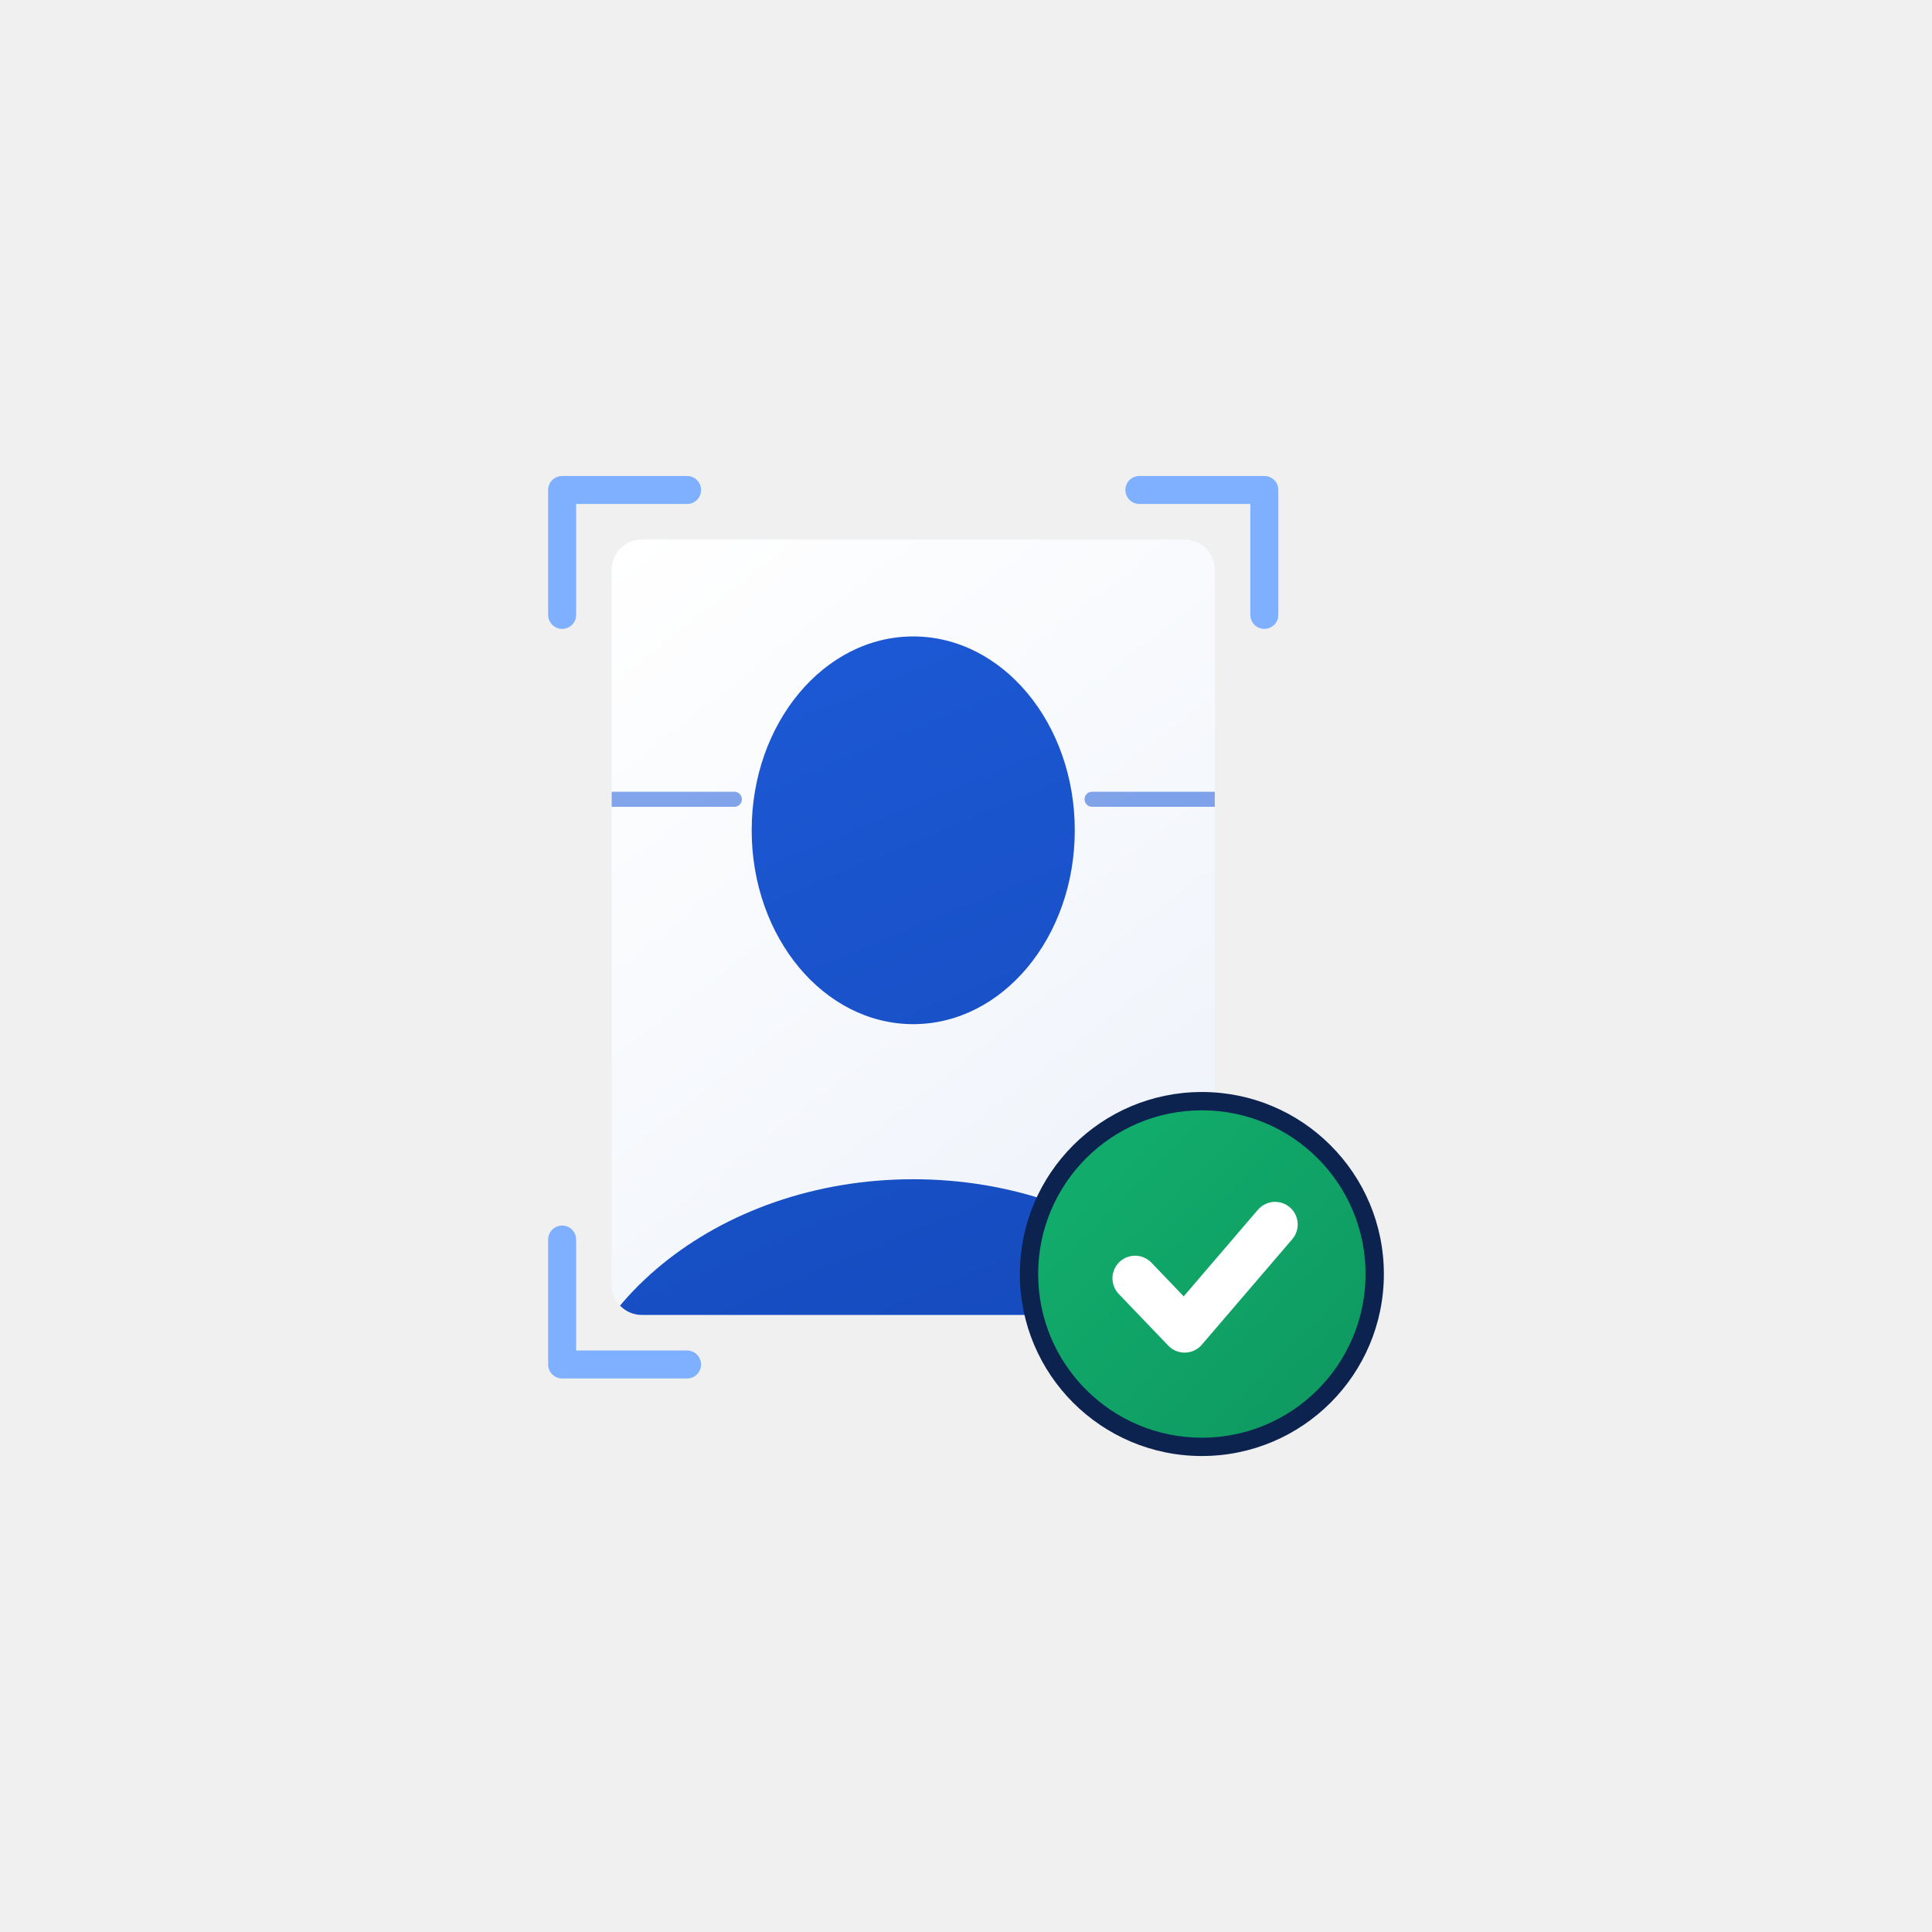
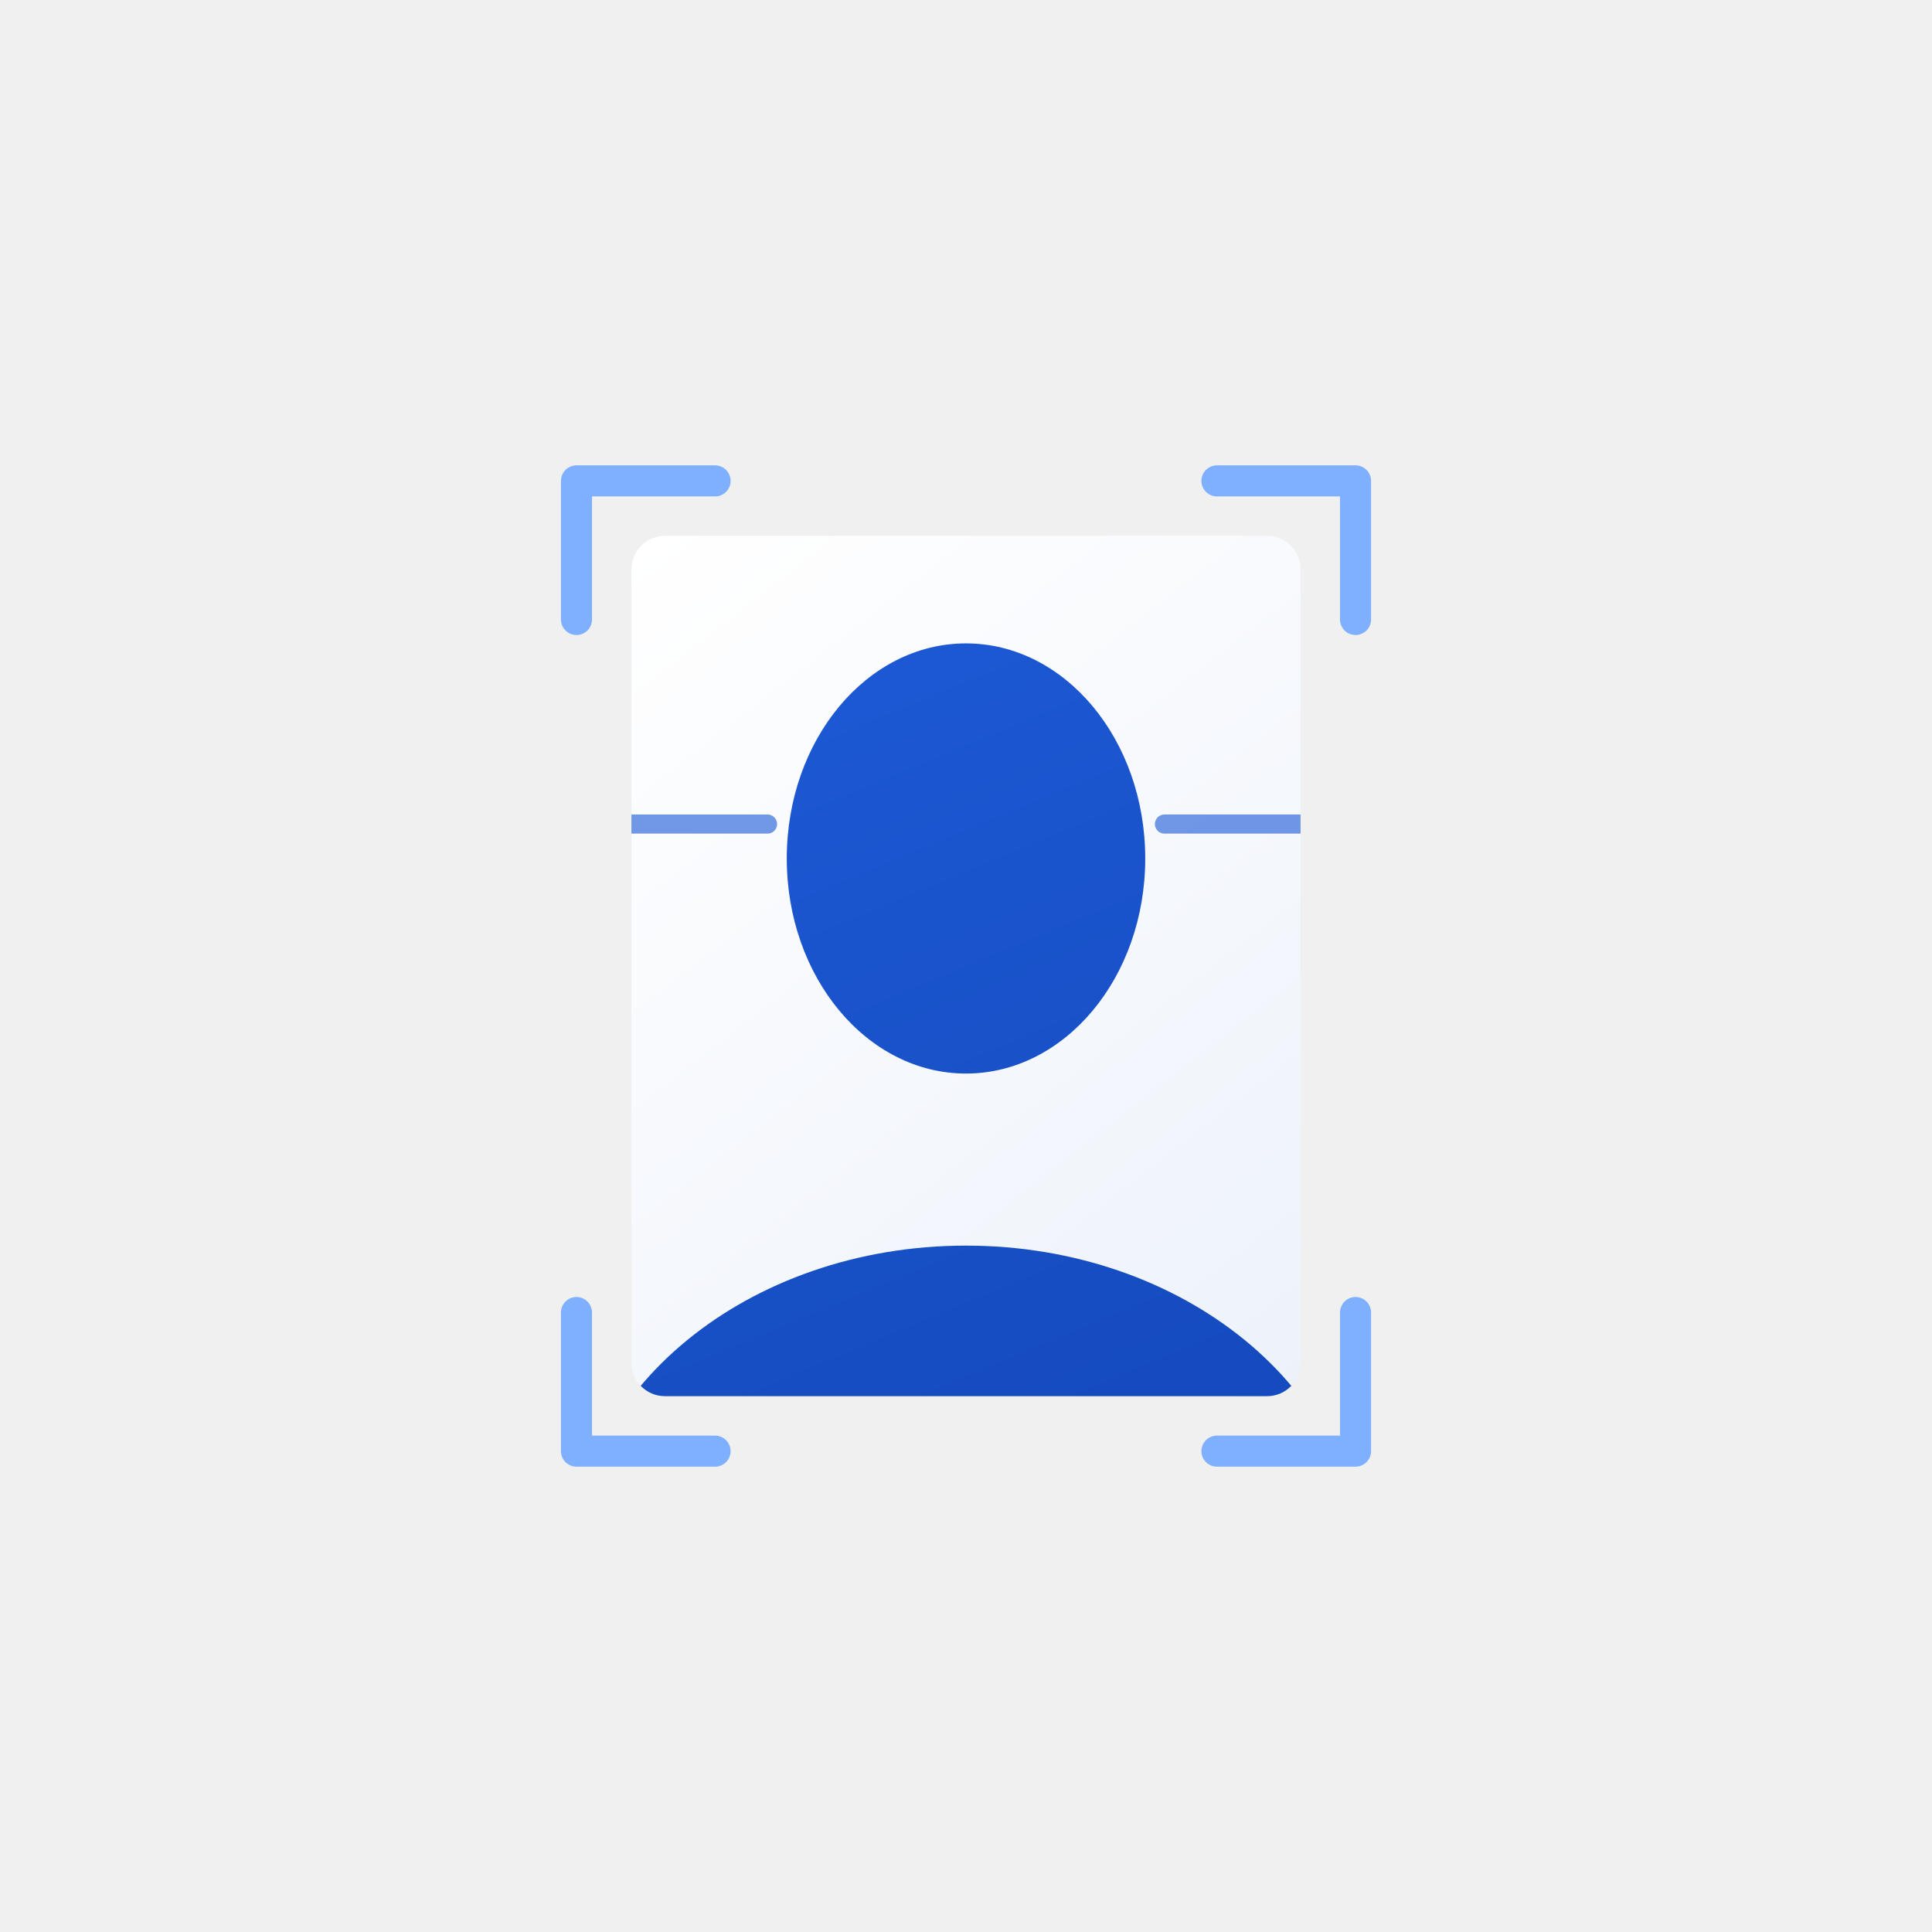
<svg xmlns="http://www.w3.org/2000/svg" width="1152" height="1152" viewBox="0 0 1152 1152">
  <defs>
-     <linearGradient id="tick" gradientUnits="userSpaceOnUse" x1="616.0" y1="640.0" x2="920.0" y2="944.0">
-       <stop offset="0" stop-color="#12B06E" />
-       <stop offset="1" stop-color="#0E9760" />
-     </linearGradient>
    <linearGradient id="card" gradientUnits="userSpaceOnUse" x1="220.0" y1="110.0" x2="780.0" y2="830.0">
      <stop offset="0" stop-color="#FFFFFF" />
      <stop offset="1" stop-color="#EDF2FA" />
    </linearGradient>
    <linearGradient id="figure" gradientUnits="userSpaceOnUse" x1="350.0" y1="110.0" x2="650.0" y2="830.0">
      <stop offset="0" stop-color="#1E5BD8" />
      <stop offset="1" stop-color="#154BBE" />
    </linearGradient>
    <clipPath id="cardClip">
      <rect x="220.0" y="110.0" width="560.0" height="720.0" rx="28.0" />
    </clipPath>
  </defs>
-   <g transform="translate(223.45 251.06) scale(0.64217)">
+   <g transform="translate(219.76 241.14) scale(0.71248)">
    <path d="M 290.0 64.0 L 174.0 64.0 L 174.0 180.0" fill="none" stroke="#7FB0FF" stroke-width="26.0" stroke-linecap="round" stroke-linejoin="round" />
    <path d="M 710.0 64.0 L 826.0 64.0 L 826.0 180.0" fill="none" stroke="#7FB0FF" stroke-width="26.0" stroke-linecap="round" stroke-linejoin="round" />
    <path d="M 290.0 876.0 L 174.0 876.0 L 174.0 760.0" fill="none" stroke="#7FB0FF" stroke-width="26.0" stroke-linecap="round" stroke-linejoin="round" />
    <path d="M 710.0 876.0 L 826.0 876.0 L 826.0 760.0" fill="none" stroke="#7FB0FF" stroke-width="26.0" stroke-linecap="round" stroke-linejoin="round" />
    <rect x="220.0" y="110.0" width="560.0" height="720.0" rx="28.0" fill="url(#card)" />
    <g clip-path="url(#cardClip)">
      <ellipse cx="500.0" cy="974.0" rx="330.0" ry="270.0" fill="url(#figure)" />
      <ellipse cx="500.0" cy="380.0" rx="150.0" ry="180.0" fill="url(#figure)" />
-       <path d="M 220.0 351.2 L 333.9 351.2                  M 666.1 351.2 L 780.0 351.2" stroke="#1E5BD8" stroke-opacity="0.55" stroke-width="14" stroke-linecap="round" />
+       <path d="M 220.0 351.2 L 333.9 351.2                  M 666.1 351.2 L 780.0 351.2" stroke="#1E5BD8" stroke-opacity="0.62" stroke-width="16.0" stroke-linecap="round" />
    </g>
-     <circle cx="768.0" cy="792.0" r="169.0" fill="#0C2350" />
-     <circle cx="768.0" cy="792.0" r="152.0" fill="url(#tick)" />
-     <path d="M 706.0 796.0 L 752.0 844.0                L 836.0 746.0" fill="none" stroke="#FFFFFF" stroke-width="42" stroke-linecap="round" stroke-linejoin="round" />
  </g>
</svg>
